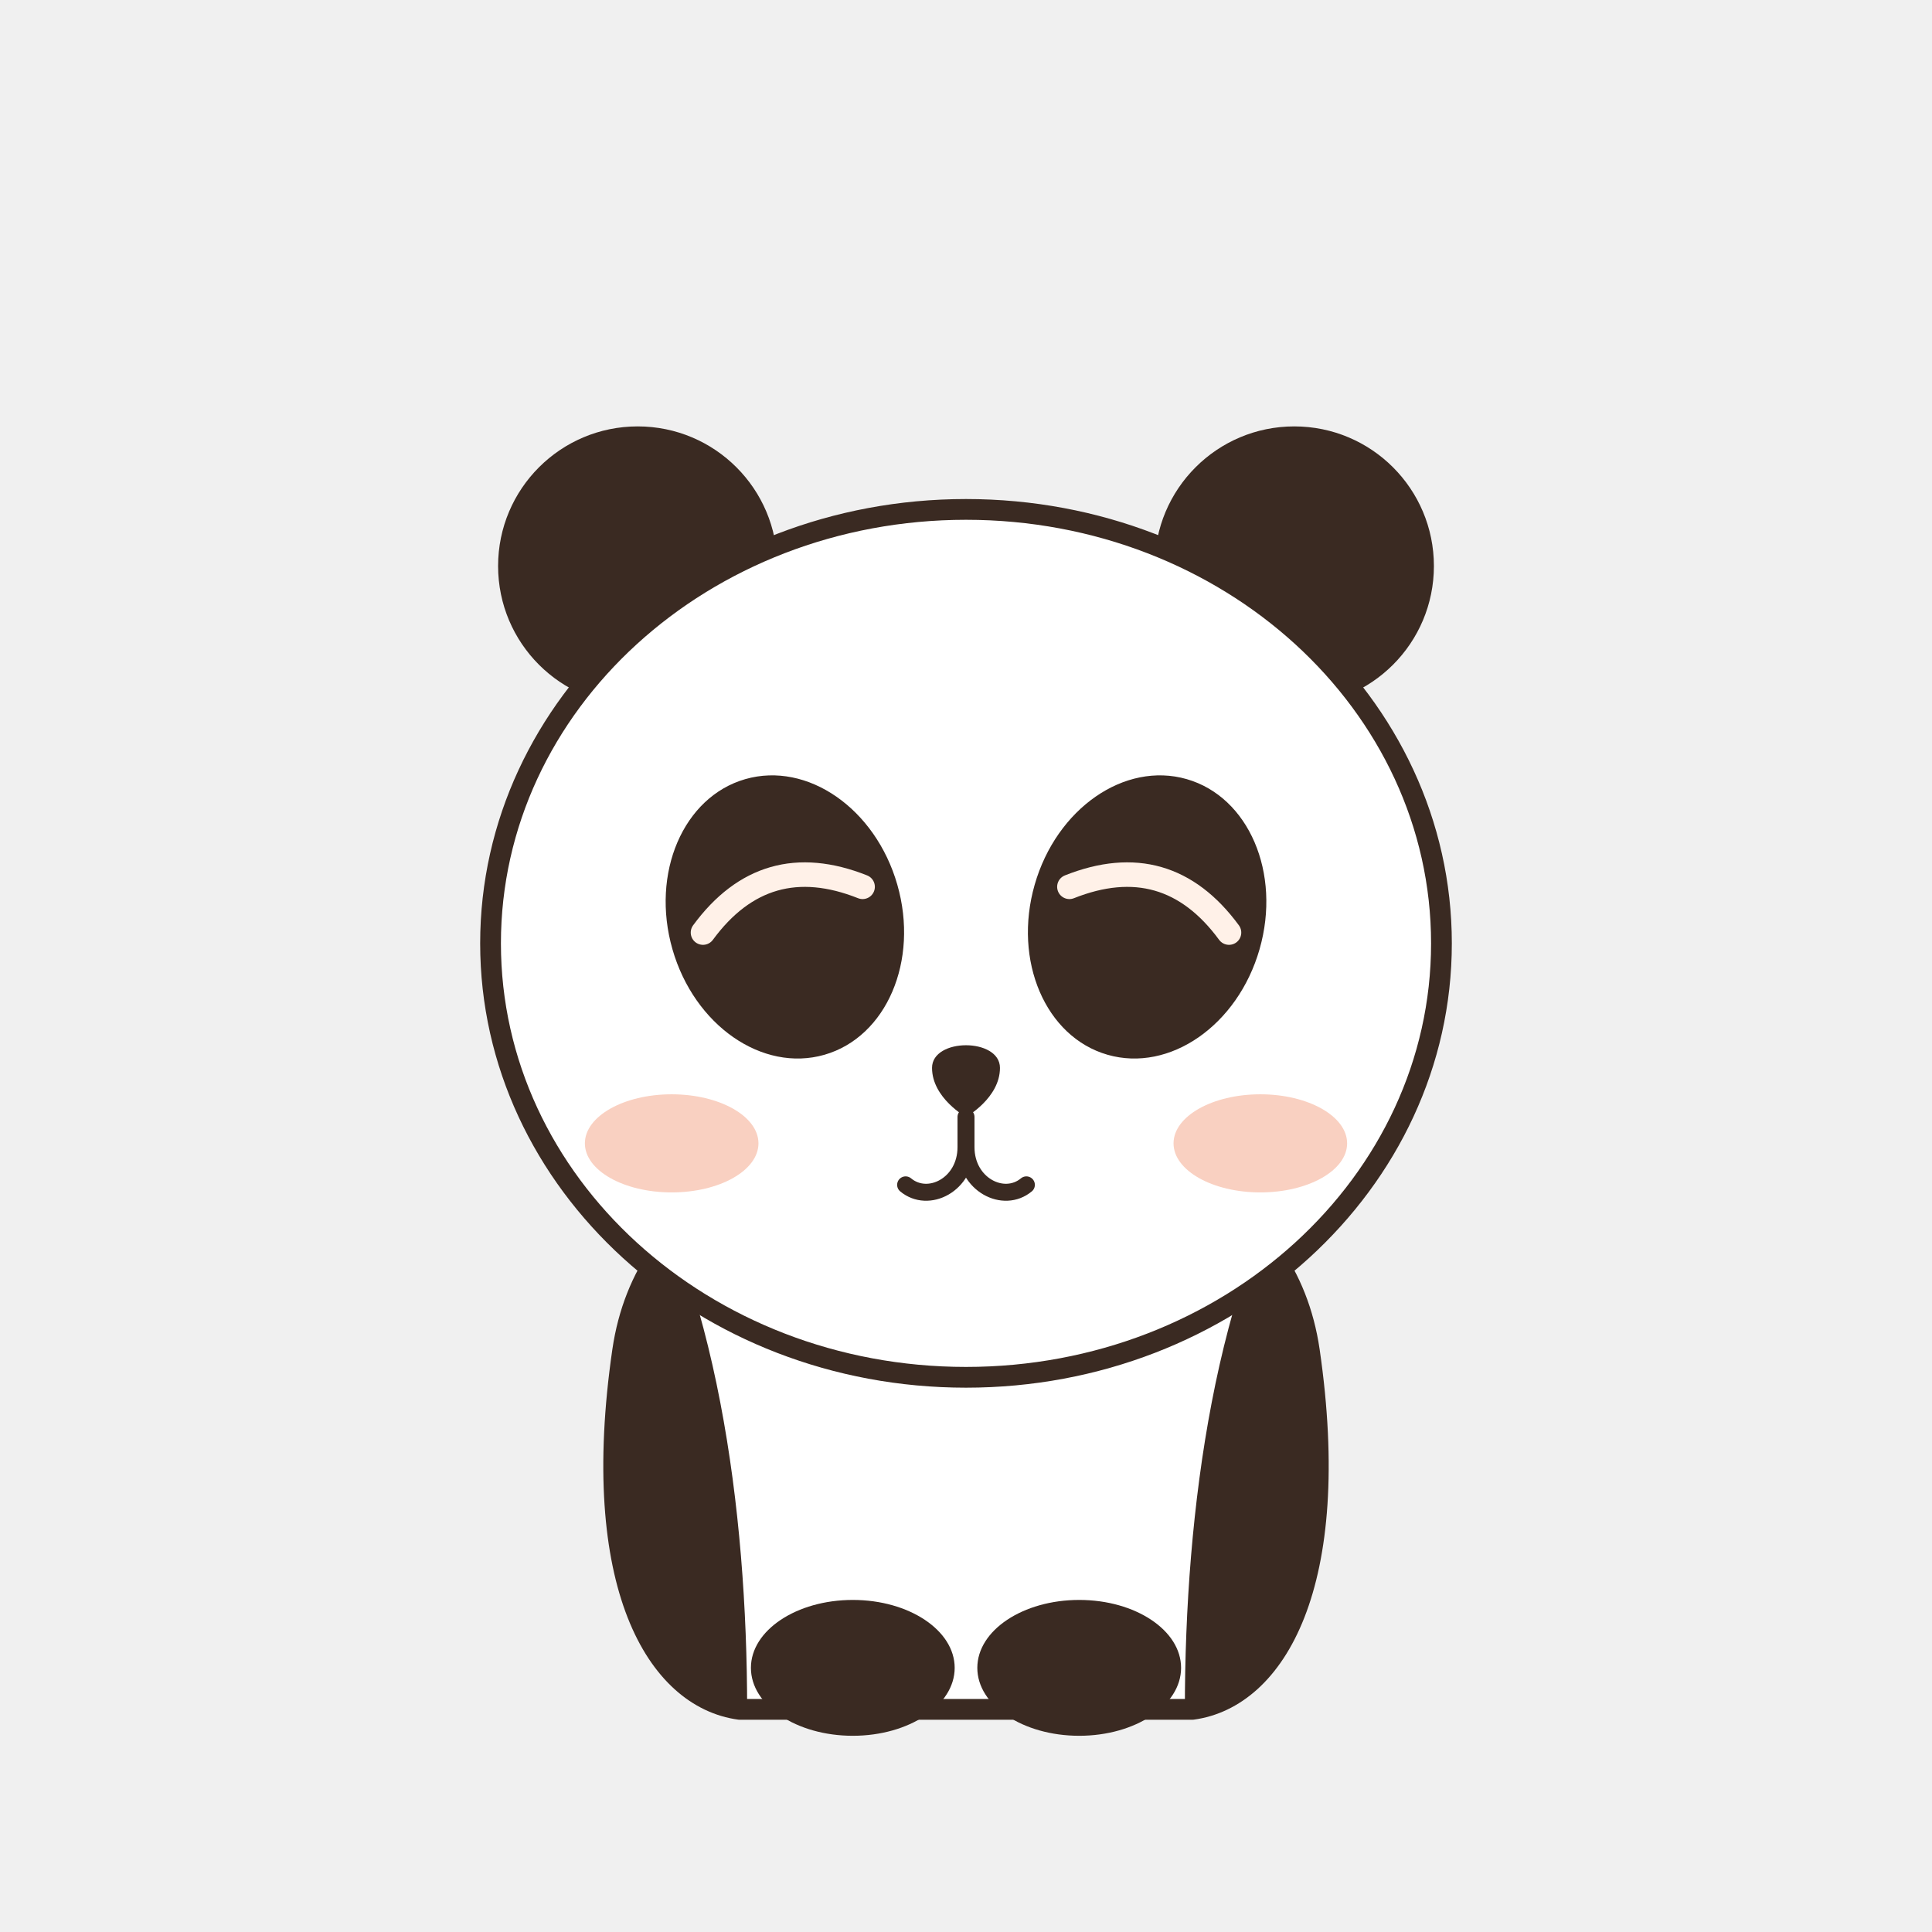
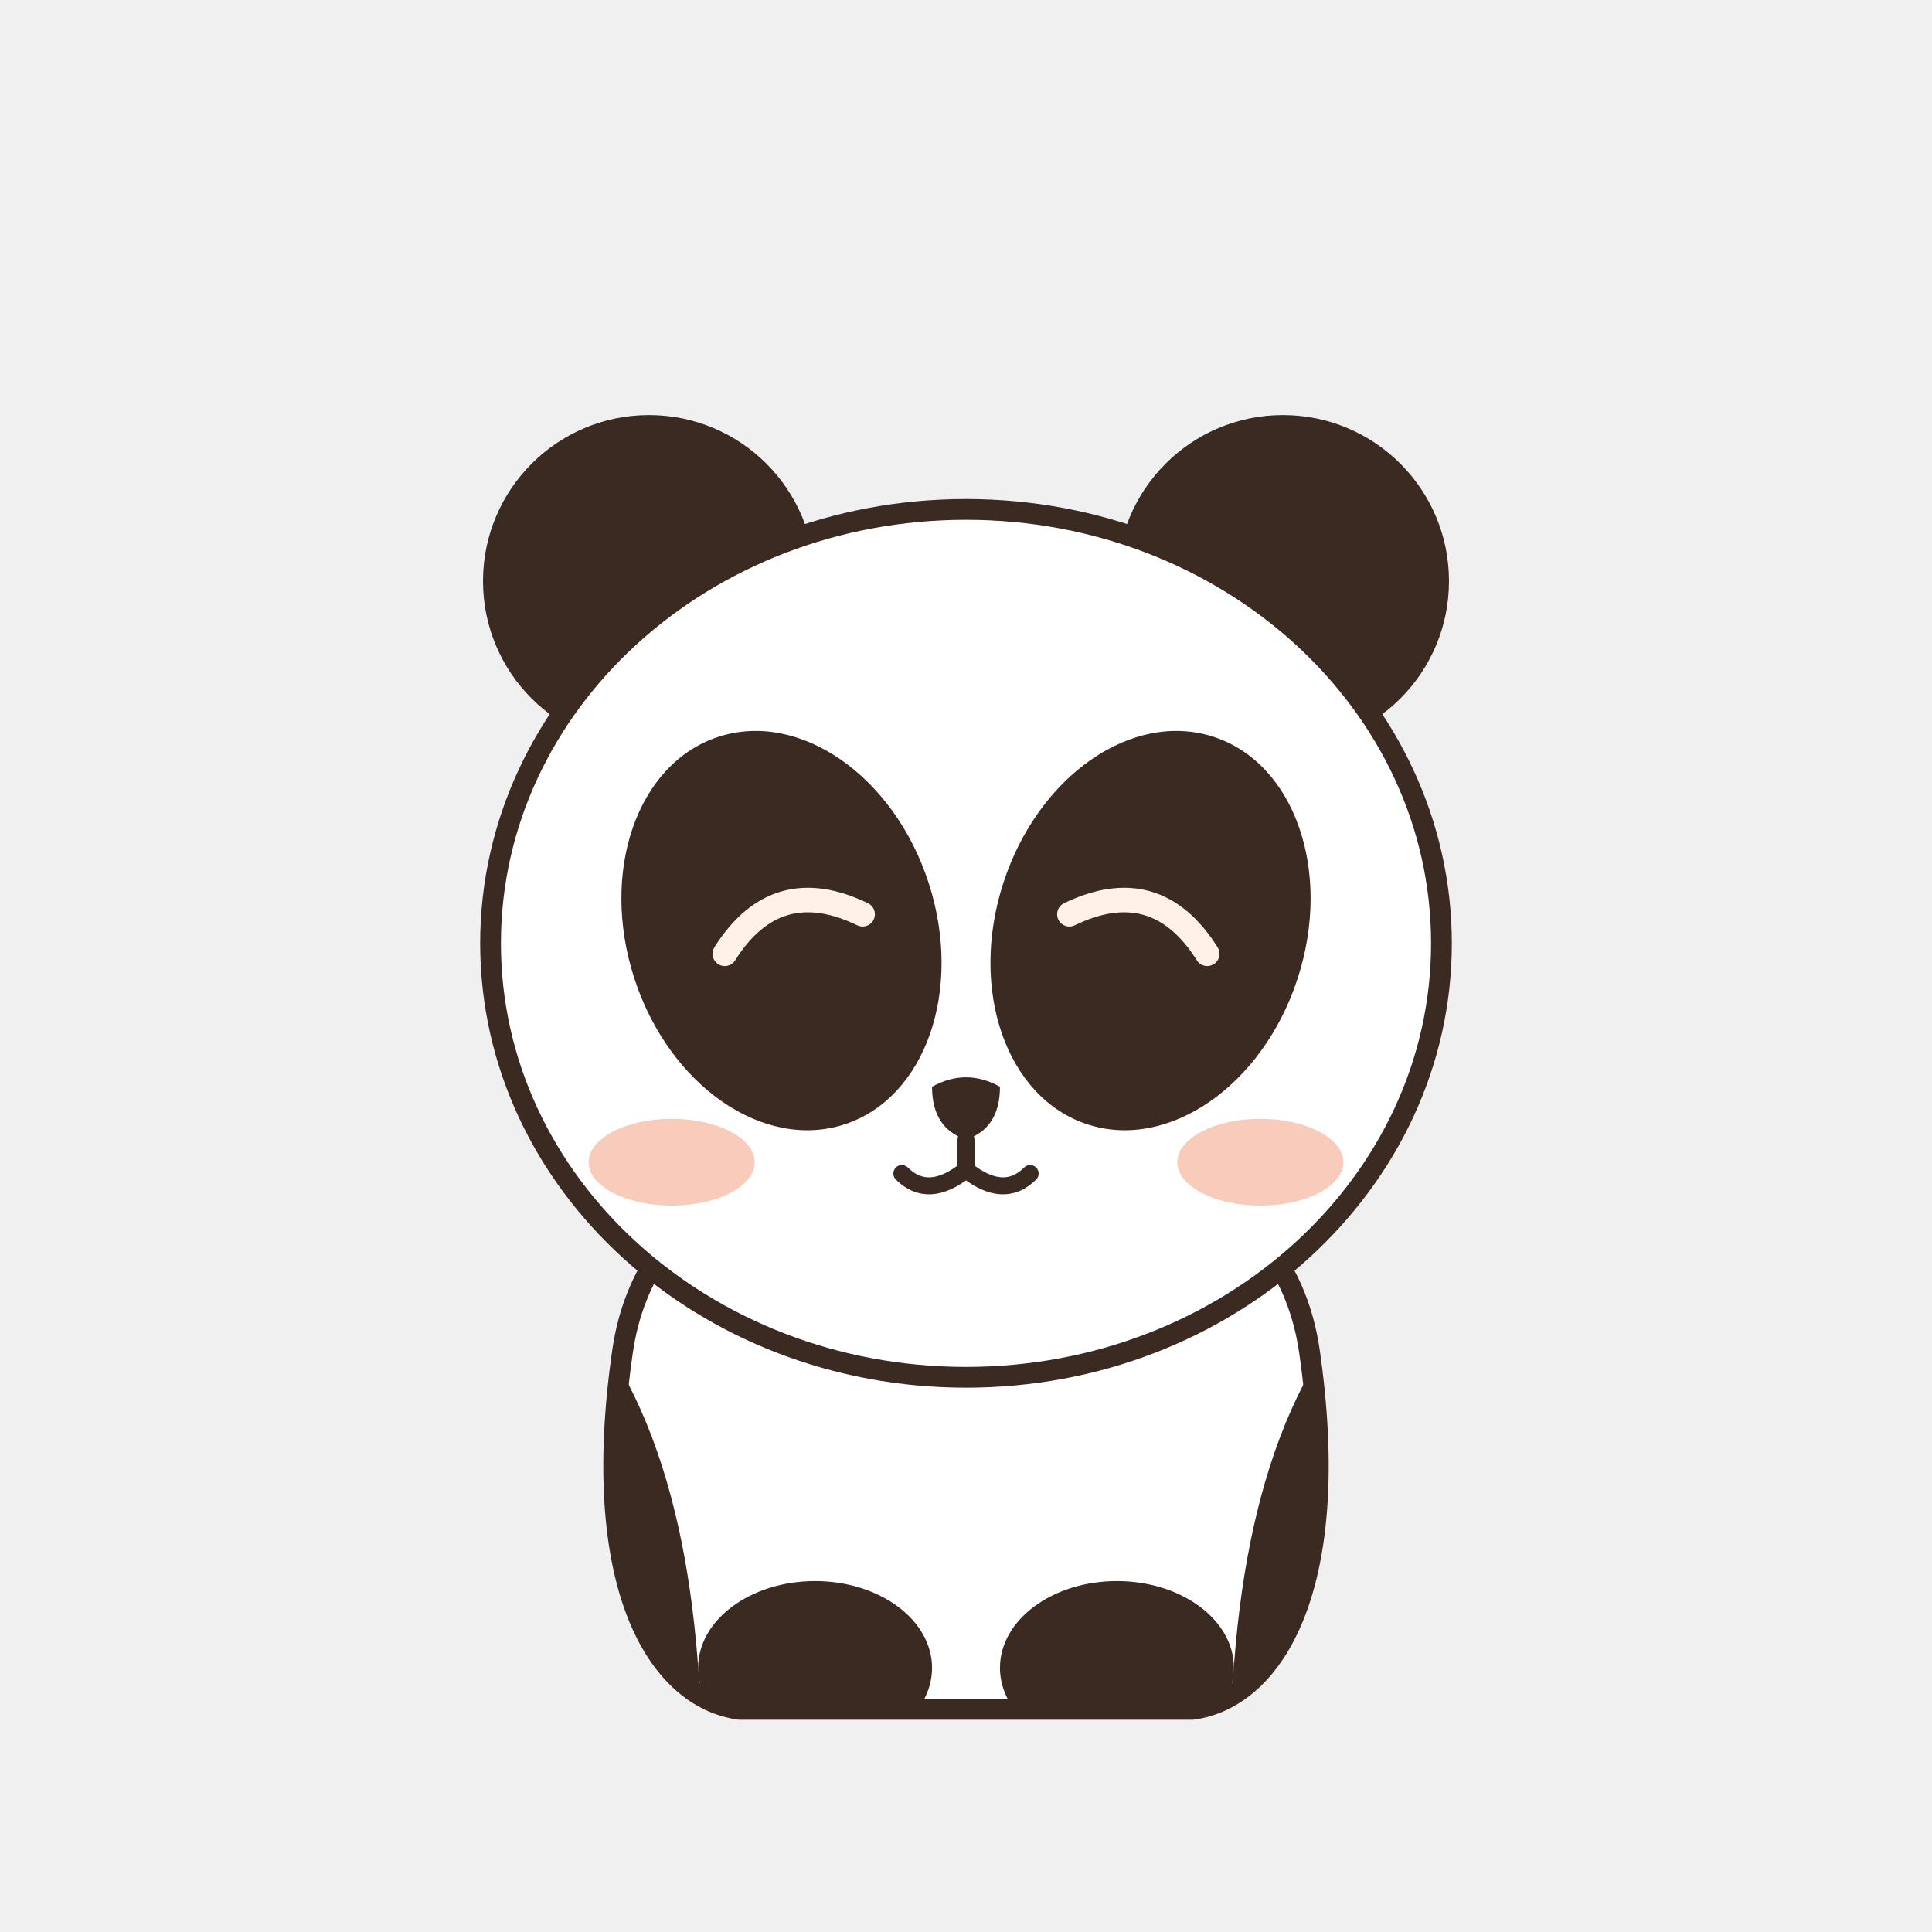
<svg xmlns="http://www.w3.org/2000/svg" width="1024" height="1024" viewBox="0 0 1024 1024">
  <defs>
    <path id="bodyShape" d="M 330 716 C 312 840 348 900 392 906 L 632 906 C 676 900 712 840 694 716                           C 682 634 604 600 512 600 C 420 600 342 634 330 716 Z" />
    <clipPath id="bodyClip">
      <use href="#bodyShape" />
    </clipPath>
+     <clipPath id="headClip">
+       <ellipse cx="512" cy="500" rx="252" ry="230" />
+     </clipPath>
  </defs>
  <use href="#bodyShape" fill="#FFFFFF" />
  <g clip-path="url(#bodyClip)" fill="#3A2A22">
-     <path d="M 330 600 C 380 680 396 800 396 906 L 396 940 L 260 940 L 260 600 Z" />
-     <path d="M 694 600 C 644 680 628 800 628 906 L 628 940 L 764 940 L 764 600 Z" />
+     <path d="M 300 686 C 352 742 372 830 372 940 L 300 940 Z" />
+     <path d="M 724 686 C 672 742 652 830 652 940 L 724 940 Z" />
  </g>
  <use href="#bodyShape" fill="none" stroke="#3A2A22" stroke-width="11" stroke-linejoin="round" />
-   <ellipse cx="452" cy="884" rx="54" ry="36" fill="#3A2A22" />
-   <ellipse cx="572" cy="884" rx="54" ry="36" fill="#3A2A22" />
-   <circle cx="338" cy="300" r="74" fill="#3A2A22" />
-   <circle cx="686" cy="300" r="74" fill="#3A2A22" />
+   <g clip-path="url(#bodyClip)">
+     <ellipse cx="432" cy="884" rx="62" ry="46" fill="#3A2A22" />
+     <ellipse cx="592" cy="884" rx="62" ry="46" fill="#3A2A22" />
+   </g>
+   <circle cx="344" cy="308" r="88" fill="#3A2A22" />
+   <circle cx="680" cy="308" r="88" fill="#3A2A22" />
  <ellipse cx="512" cy="500" rx="252" ry="230" fill="#FFFFFF" stroke="#3A2A22" stroke-width="11" />
-   <g fill="#3A2A22">
-     <ellipse cx="416" cy="486" rx="62" ry="76" transform="rotate(-16 416 486)" />
-     <ellipse cx="608" cy="486" rx="62" ry="76" transform="rotate(16 608 486)" />
+   <g clip-path="url(#headClip)">
+     <ellipse cx="414" cy="492" rx="82" ry="108" transform="rotate(-18 418 492)" fill="#3A2A22" />
+     <ellipse cx="610" cy="492" rx="82" ry="108" transform="rotate(18 606 492)" fill="#3A2A22" />
  </g>
  <g fill="none" stroke="#FFF1E8" stroke-width="13" stroke-linecap="round">
    <g transform="rotate(-16 416 486)">
-       <path d="M 372 482 Q 416 448 460 482" />
+       <path d="M 380 496 Q 418 462 456 496" />
    </g>
    <g transform="rotate(16 608 486)">
-       <path d="M 564 482 Q 608 448 652 482" />
+       <path d="M 568 496 Q 606 462 644 496" />
    </g>
  </g>
-   <path d="M 494 566 C 494 550 530 550 530 566 C 530 582 512 592 512 592            C 512 592 494 582 494 566 Z" fill="#3A2A22" />
-   <path d="M 512 592 L 512 608 M 512 608 C 512 628 492 638 480 628 M 512 608 C 512 628 532 638 544 628" fill="none" stroke="#3A2A22" stroke-width="9" stroke-linecap="round" />
-   <g fill="#F3A183" opacity="0.5">
-     <ellipse cx="356" cy="606" rx="46" ry="26" />
-     <ellipse cx="668" cy="606" rx="46" ry="26" />
-   </g>
+   <path d="M 494 576 Q 512 566 530 576 Q 530 598 512 604 Q 494 598 494 576 Z" fill="#3A2A22" />
+   <path d="M 512 604 L 512 620 M 512 620 Q 492 636 478 622 M 512 620 Q 532 636 546 622" fill="none" stroke="#3A2A22" stroke-width="9" stroke-linecap="round" />
+   <ellipse cx="356" cy="616" rx="44" ry="23" fill="#F3A183" opacity="0.55" />
+   <ellipse cx="668" cy="616" rx="44" ry="23" fill="#F3A183" opacity="0.55" />
</svg>
